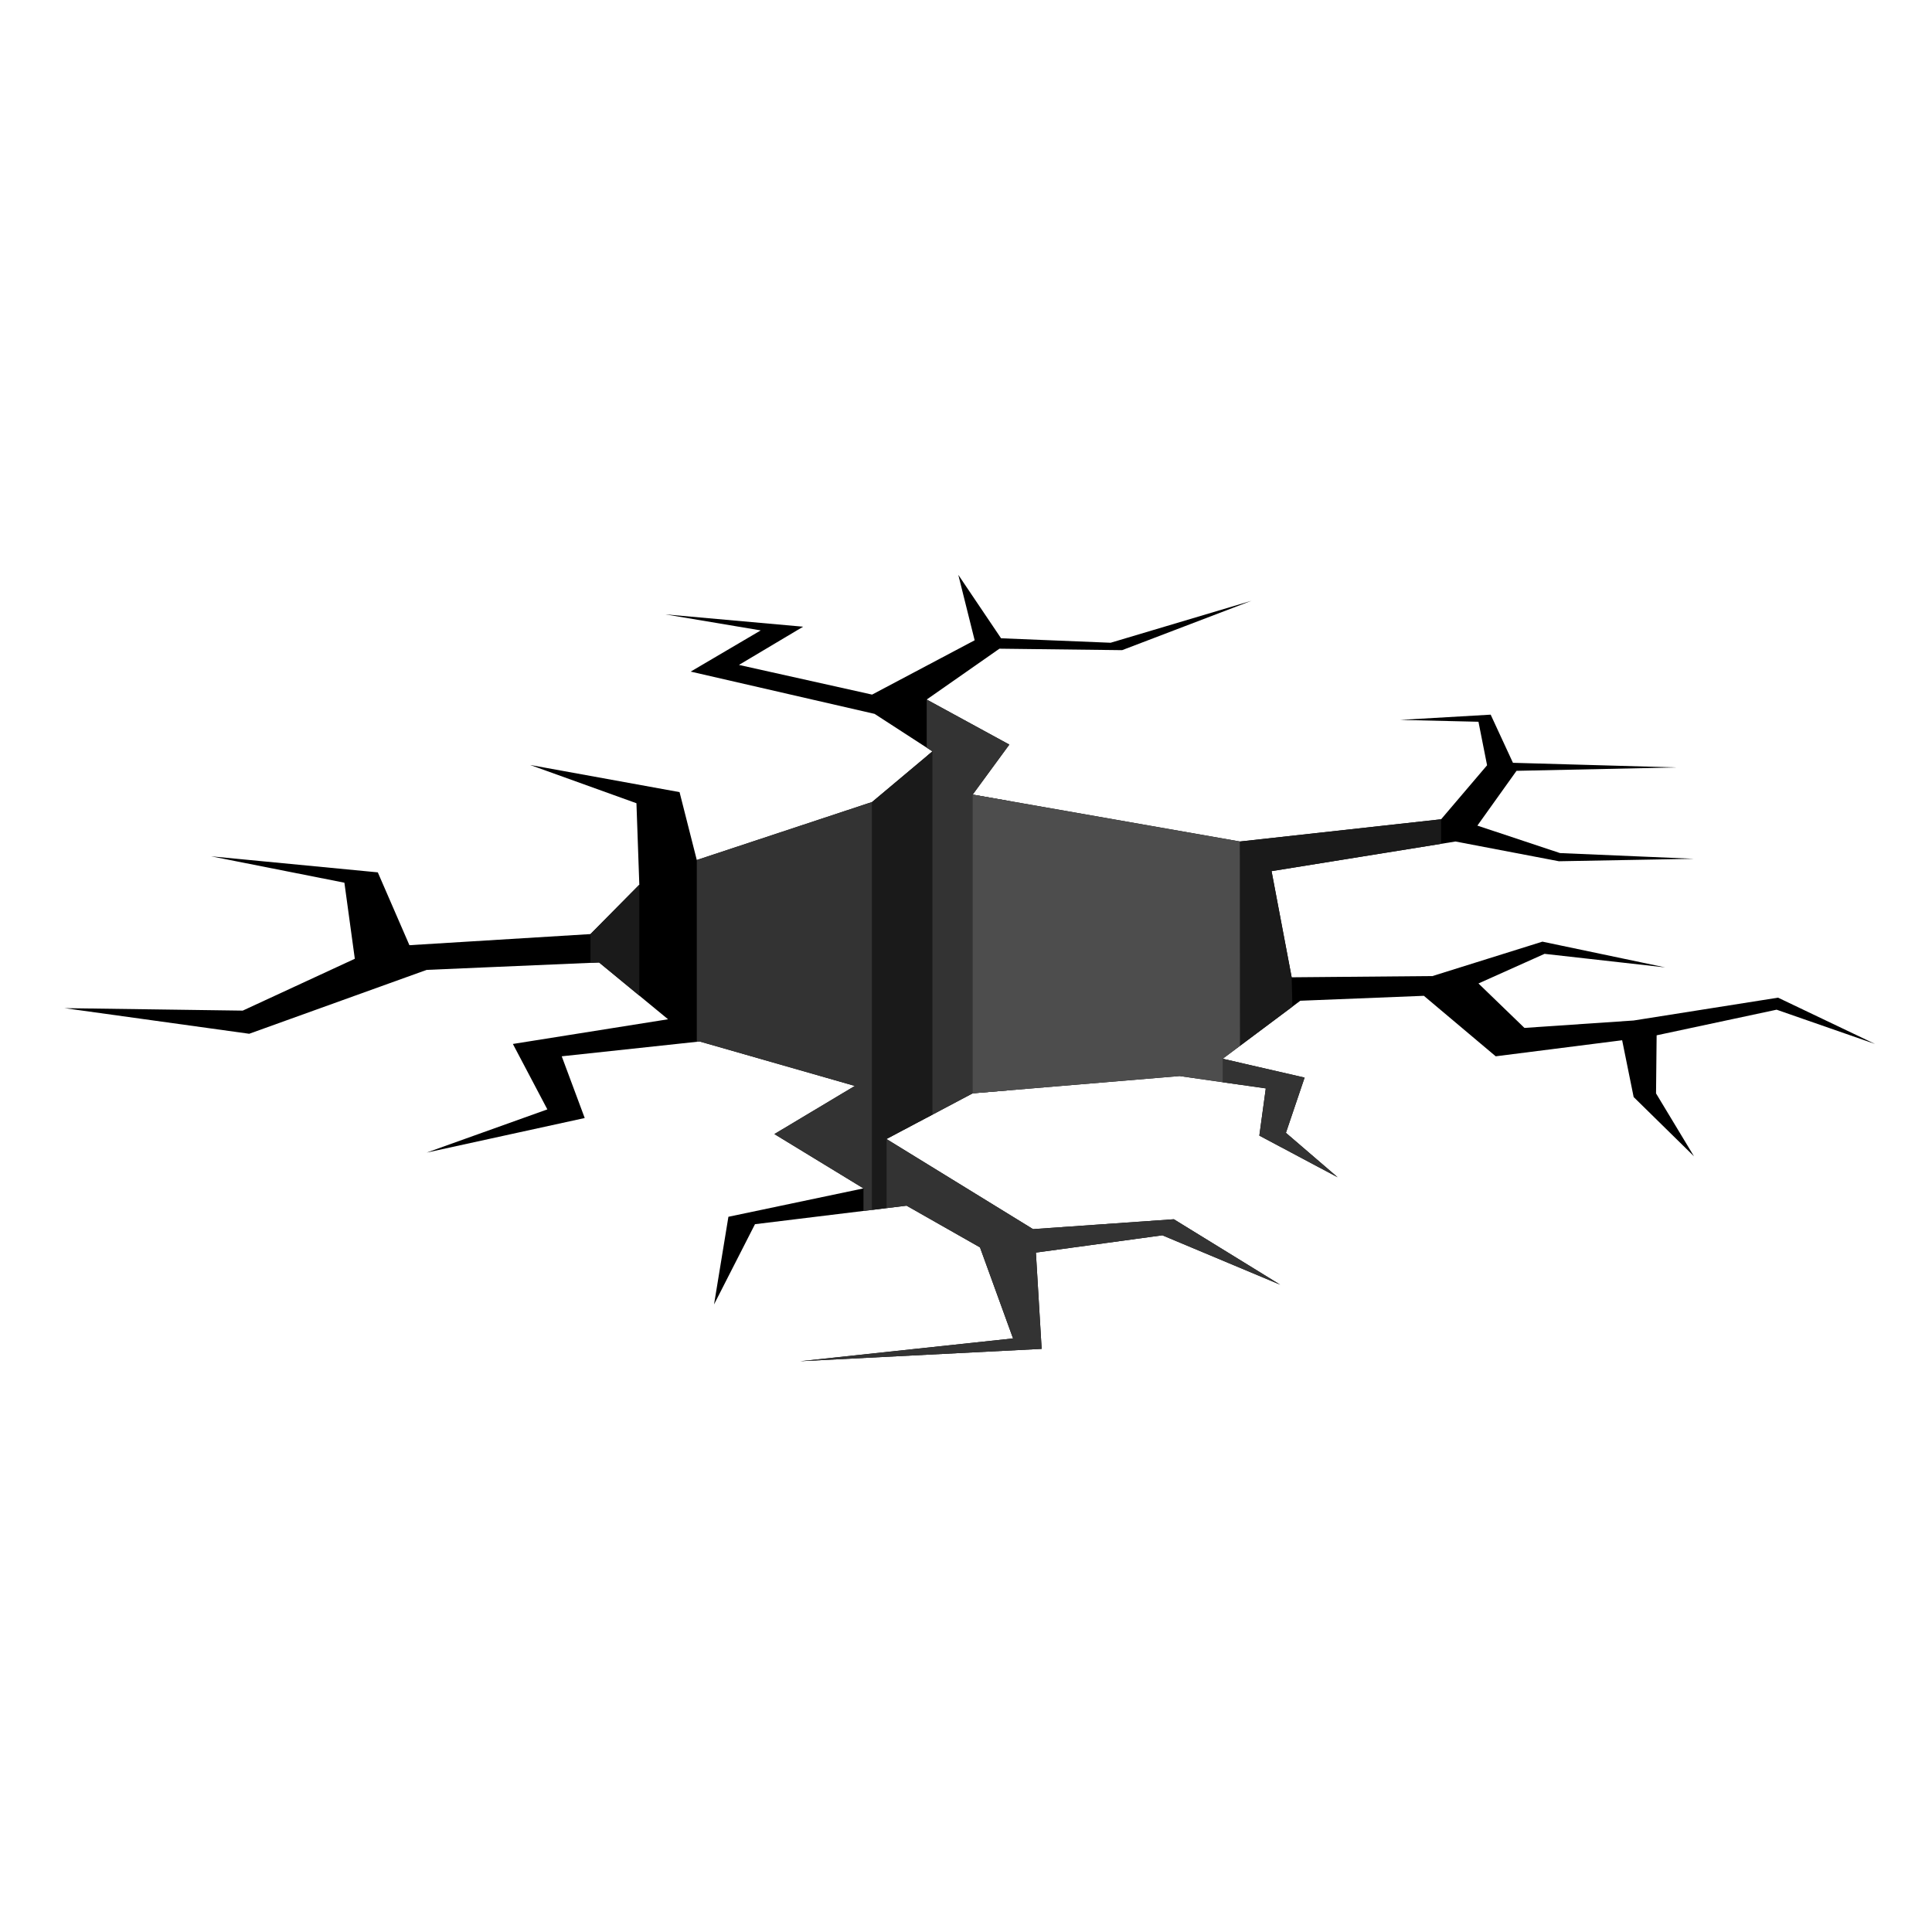
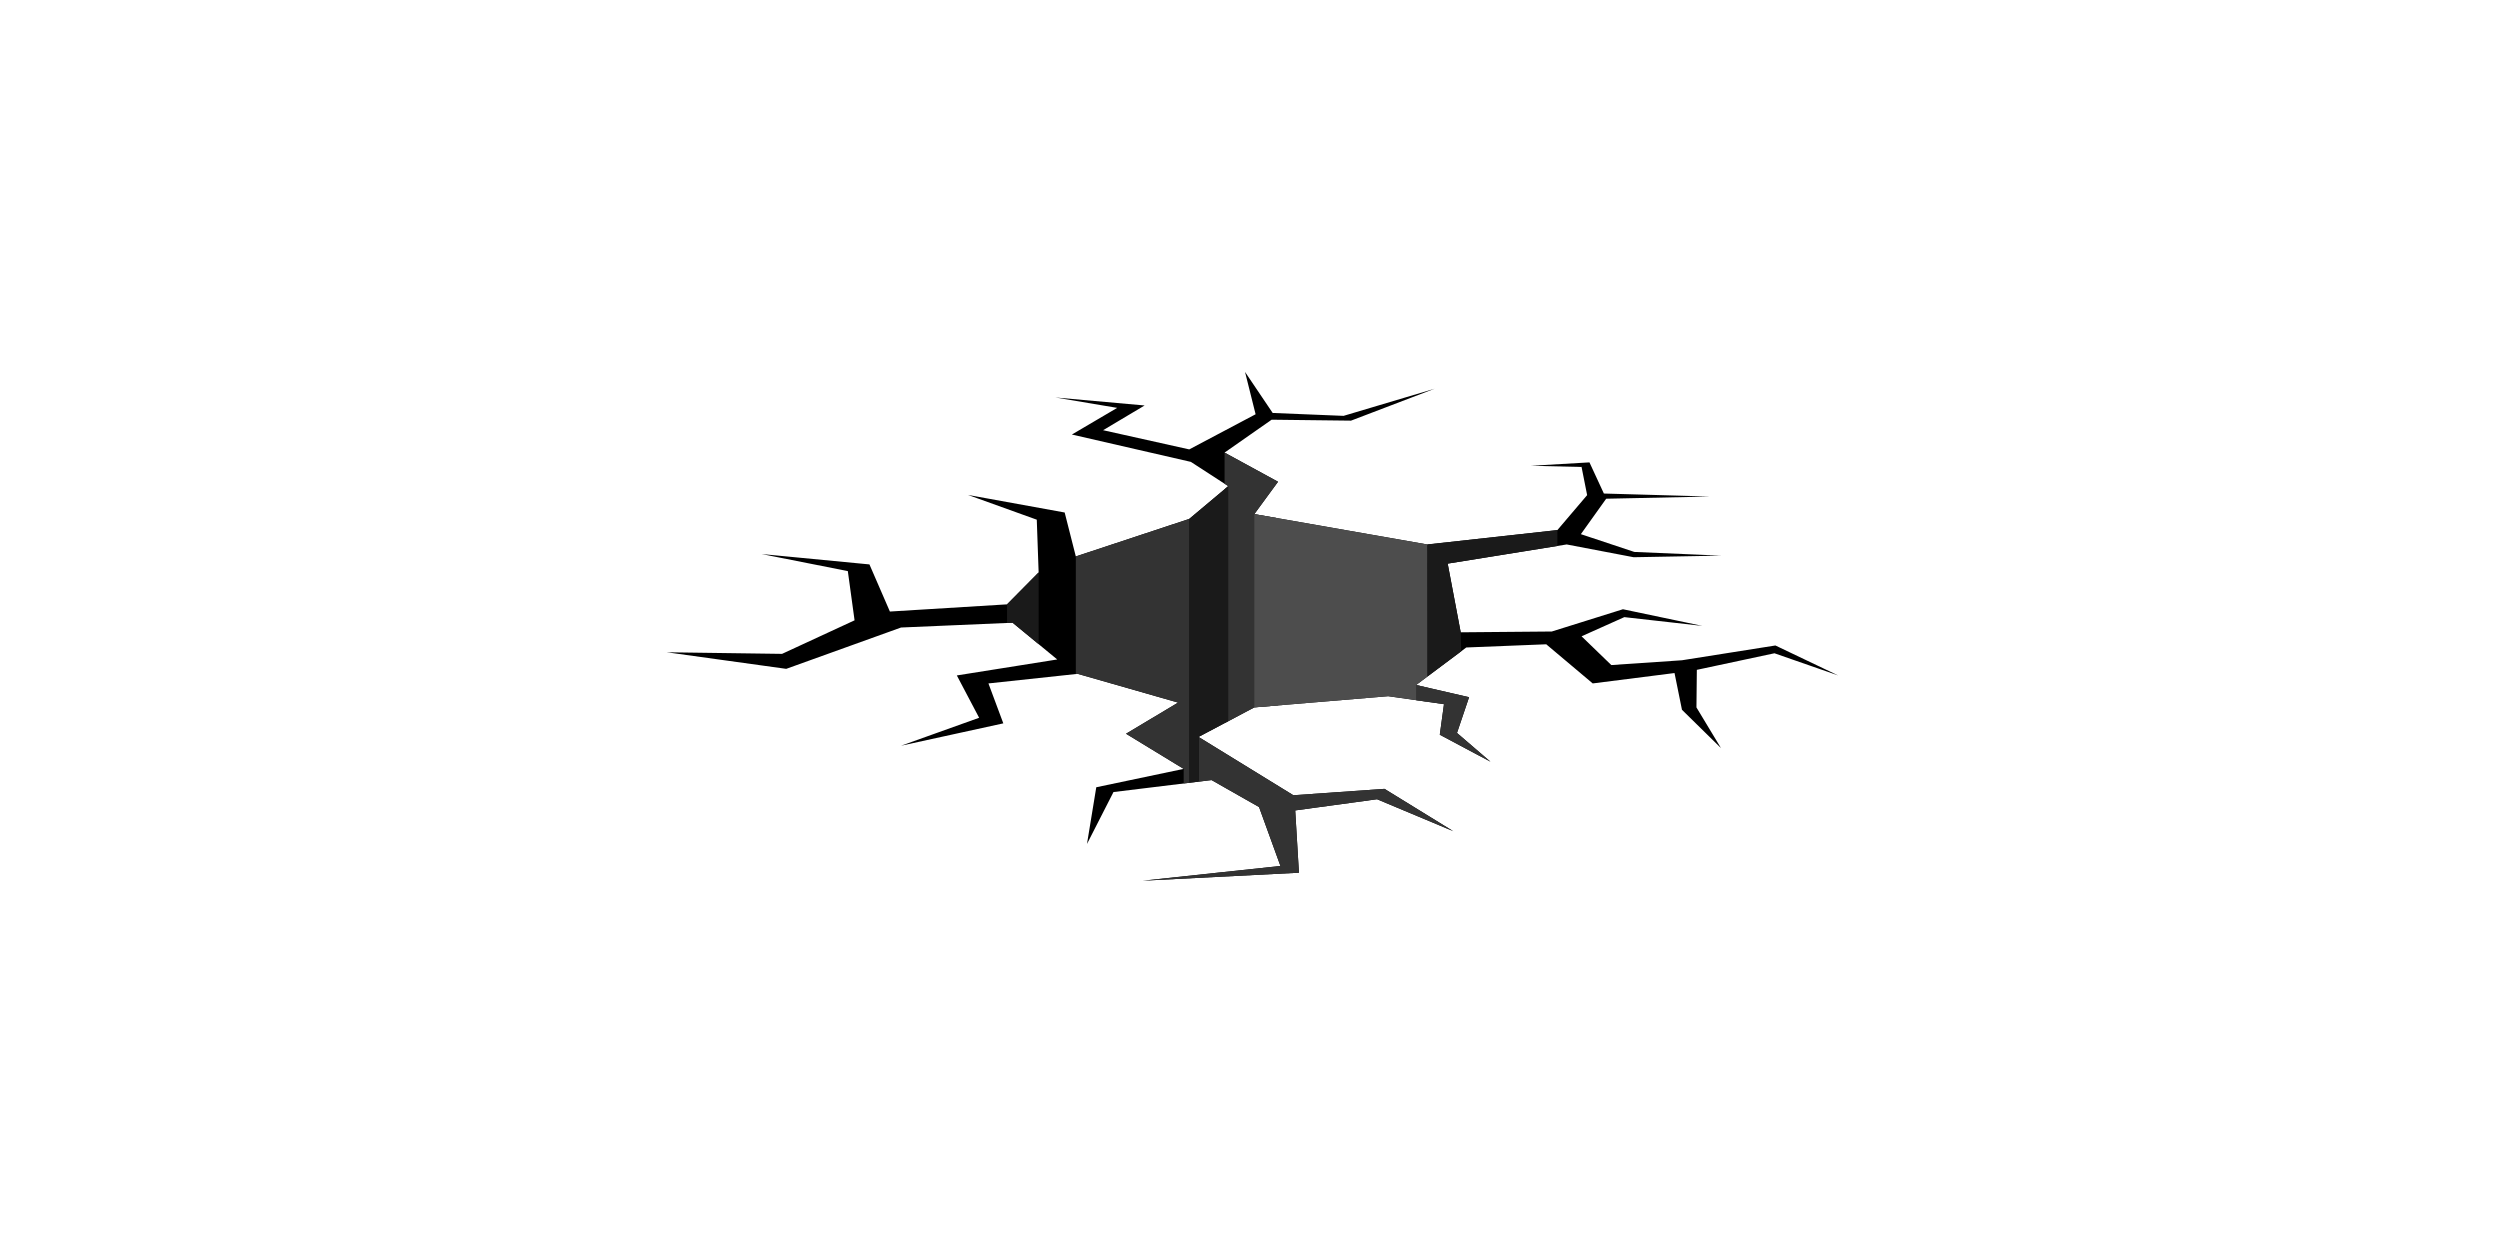
- <svg xmlns="http://www.w3.org/2000/svg" version="1.1" id="svg18944" xml:space="preserve" width="800" height="800" viewBox="0 0 800 800">
+ <svg xmlns="http://www.w3.org/2000/svg" version="1.1" id="svg18944" xml:space="preserve" width="1600" height="800" viewBox="0 0 800 800">
  <defs id="defs18948">
    <clipPath clipPathUnits="userSpaceOnUse" id="clipPath18960">
      <path d="M 0,600 H 600 V 0 H 0 Z" id="path18958" />
    </clipPath>
  </defs>
  <g id="g18952" transform="matrix(1.333333,0,0,-1.333333,0,800)">
    <g id="g18954">
      <g id="g18956" clip-path="url(#clipPath18960)">
        <path d="m -0.278,-2.091 h 602.916 v 602.92 H -0.278 Z" style="fill:#e6e6e6;fill-opacity:0;fill-rule:evenodd;stroke:none" id="path18962" />
        <path d="m 385.074,338.664 -83,14.568 11.379,15.528 -25.659,13.993 22.59,15.79 38.098,-0.455 40.163,15.335 -43.732,-13.034 -34.026,1.389 -13.275,19.697 5.076,-20.32 -31.852,-16.868 -41.351,9.216 19.933,11.87 -42.838,3.834 29.674,-4.985 -21.754,-12.795 57.118,-13.13 17.96,-11.646 -18.742,-15.718 -54.44,-18.019 -5.355,21.086 -46.409,8.434 33.021,-11.884 0.893,-25.303 -15.172,-15.335 -56.226,-3.45 -9.817,22.62 -51.763,4.982 41.388,-8.194 3.235,-23.626 -34.806,-16.101 -55.334,0.766 57.342,-7.955 55.11,19.839 53.549,2.301 21.419,-17.636 -48.193,-7.668 10.708,-20.319 -37.483,-13.416 49.087,10.733 -7.14,19.168 42.839,4.601 48.193,-13.801 -24.989,-14.951 27.666,-16.87 -41.946,-8.817 -4.462,-27.221 12.717,24.92 47.078,5.75 22.8,-12.955 10.263,-28.273 -66.083,-7.075 74.967,3.832 -1.786,29.904 39.272,5.368 36.589,-15.338 -33.022,20.321 -43.731,-3.067 -45.515,27.986 26.774,14.186 64.258,5.368 26.774,-3.835 -2.007,-14.664 24.319,-12.938 -16.064,13.799 5.802,17.158 -25.438,5.846 24.099,18.019 38.376,1.533 22.312,-18.786 39.267,4.985 3.572,-17.636 18.74,-18.403 -11.788,19.536 0.187,18.037 37.26,7.955 30.568,-10.64 -30.119,14.377 -44.848,-7.092 -33.915,-2.301 -14.28,13.803 20.528,9.199 37.482,-4.215 -38.149,8.002 -34.141,-10.686 -43.73,-0.384 -6.247,32.971 57.118,9.2 32.131,-6.133 41.943,0.766 -41.608,1.773 -25.663,8.531 12.161,17.013 49.757,1.053 -50.871,1.439 -6.919,14.951 -28.112,-1.63 24.32,-0.574 2.676,-13.515 -14.277,-16.773 z" style="fill:#000000;fill-opacity:1;fill-rule:evenodd;stroke:none" id="path18964" />
        <path d="m 198.546,325.247 -15.172,-15.335 v -8.933 l 2.678,0.115 12.494,-10.287 z" style="fill:#1a1a1a;fill-opacity:1;fill-rule:evenodd;stroke:none" id="path18966" />
        <path d="m 275.3,224.804 6.246,0.763 22.8,-12.955 10.263,-28.273 -66.083,-7.075 74.967,3.832 -1.786,29.904 39.272,5.368 36.589,-15.338 -33.022,20.321 -43.731,-3.067 -45.515,27.986 z" style="fill:#333333;fill-opacity:1;fill-rule:evenodd;stroke:none" id="path18968" />
        <path d="m 385.116,275.227 16.25,12.147 -0.227,9.119 -6.247,32.971 52.656,8.481 v 7.62 l -62.432,-6.897 z" style="fill:#1a1a1a;fill-opacity:1;fill-rule:evenodd;stroke:none" id="path18970" />
        <path d="m 313.453,351.236 -11.379,1.996 11.379,15.528 -25.659,13.993 v -14.945 l 1.784,-1.157 -1.784,-1.497 V 252.891 l 14.28,7.565 11.379,0.951 z" style="fill:#333333;fill-opacity:1;fill-rule:evenodd;stroke:none" id="path18972" />
        <path d="M 289.578,366.651 270.836,350.933 V 224.261 l 4.464,0.543 v 21.466 l 14.278,7.566 z" style="fill:#1a1a1a;fill-opacity:1;fill-rule:evenodd;stroke:none" id="path18974" />
        <path d="m 270.836,350.933 -54.44,-18.019 v -56.453 l 0.893,0.096 48.193,-13.801 -24.989,-14.951 27.666,-16.87 v -7 l 2.677,0.326 z" style="fill:#333333;fill-opacity:1;fill-rule:evenodd;stroke:none" id="path18976" />
        <path d="m 385.074,338.664 -83,14.568 v -92.776 l 64.258,5.368 18.791,-2.691 -0.002,6.815 -5.403,1.242 5.398,4.037 z" style="fill:#4d4d4d;fill-opacity:1;fill-rule:evenodd;stroke:none" id="path18978" />
        <path d="m 379.718,263.906 13.388,-1.917 -2.007,-14.664 24.319,-12.938 -16.064,13.799 5.802,17.158 -25.438,5.846 z" style="fill:#333333;fill-opacity:1;fill-rule:evenodd;stroke:none" id="path18980" />
      </g>
    </g>
  </g>
</svg>
